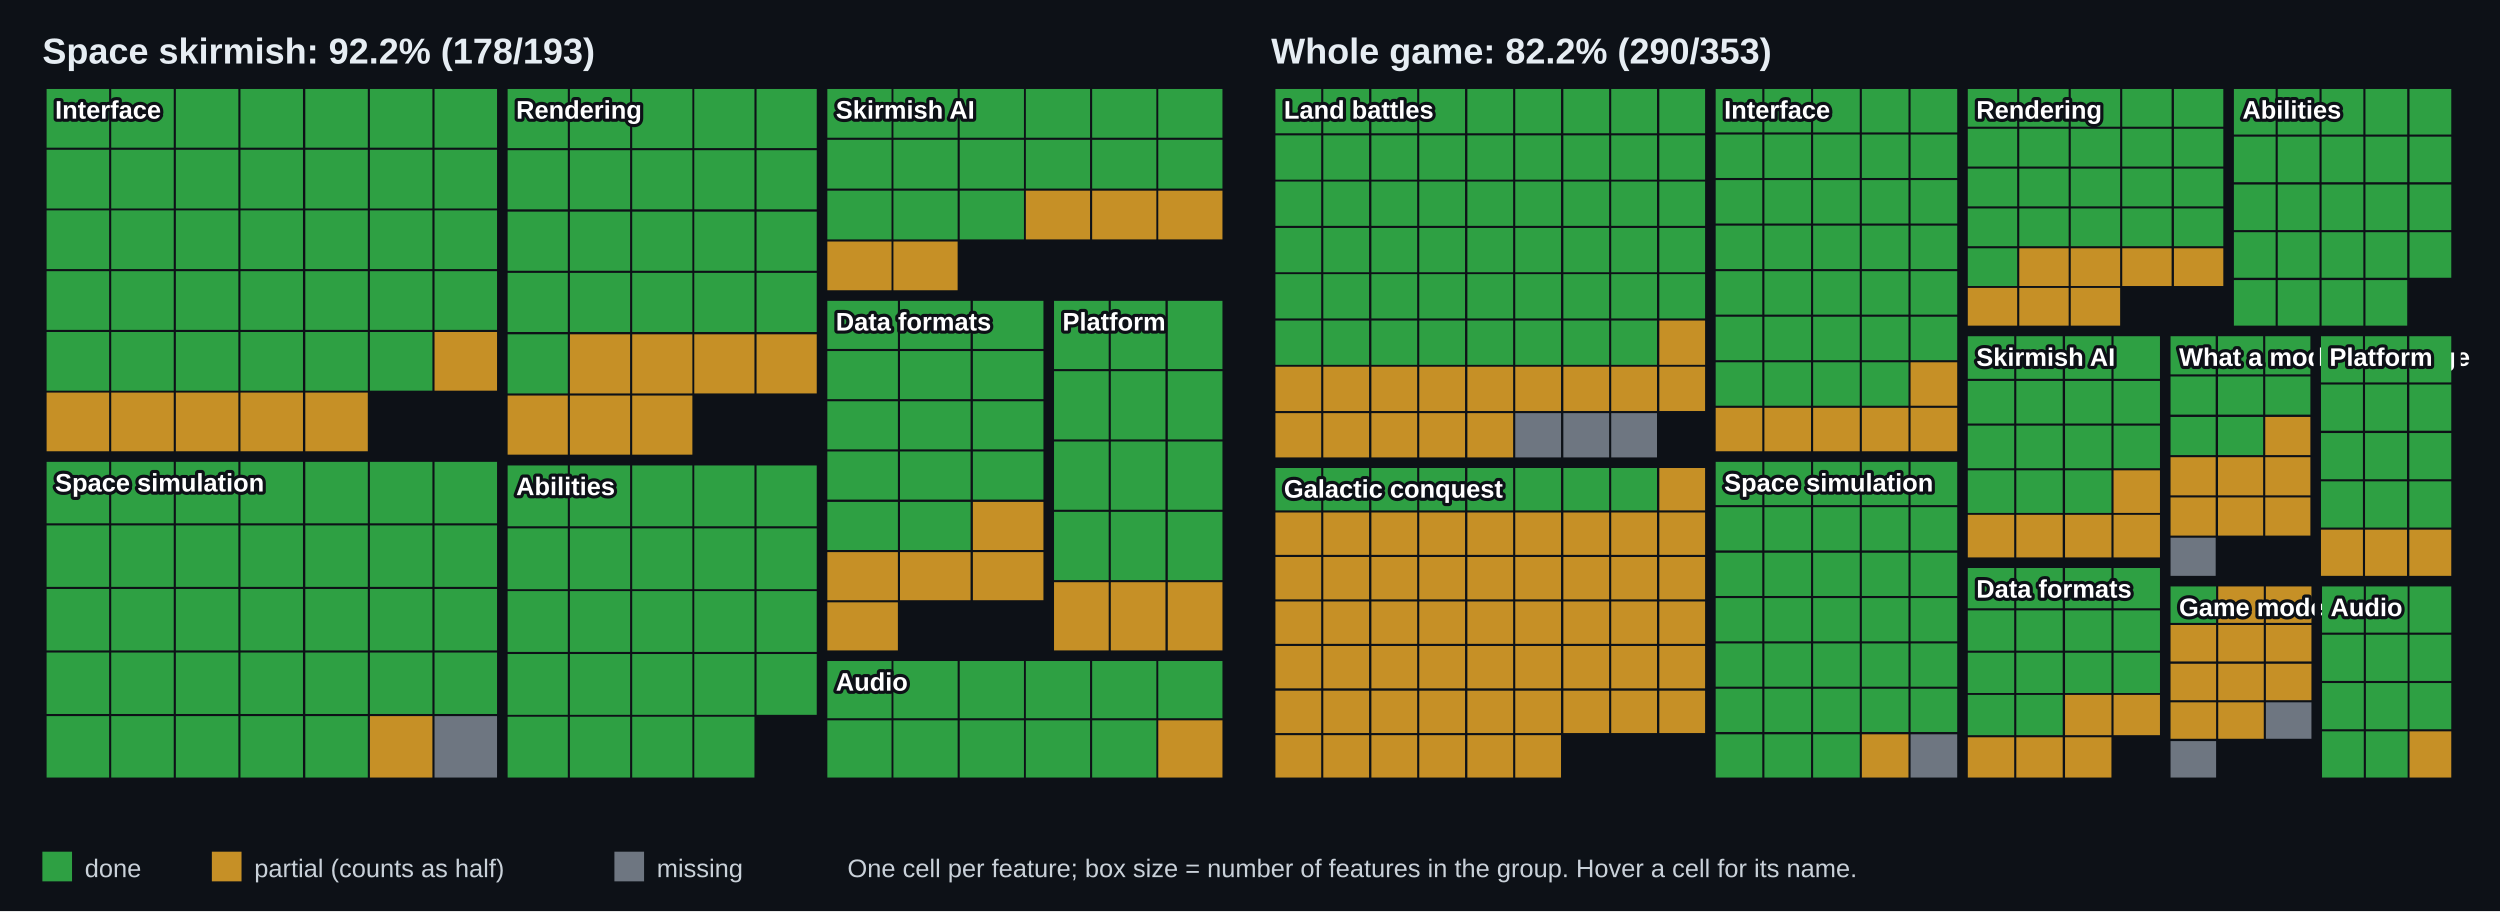
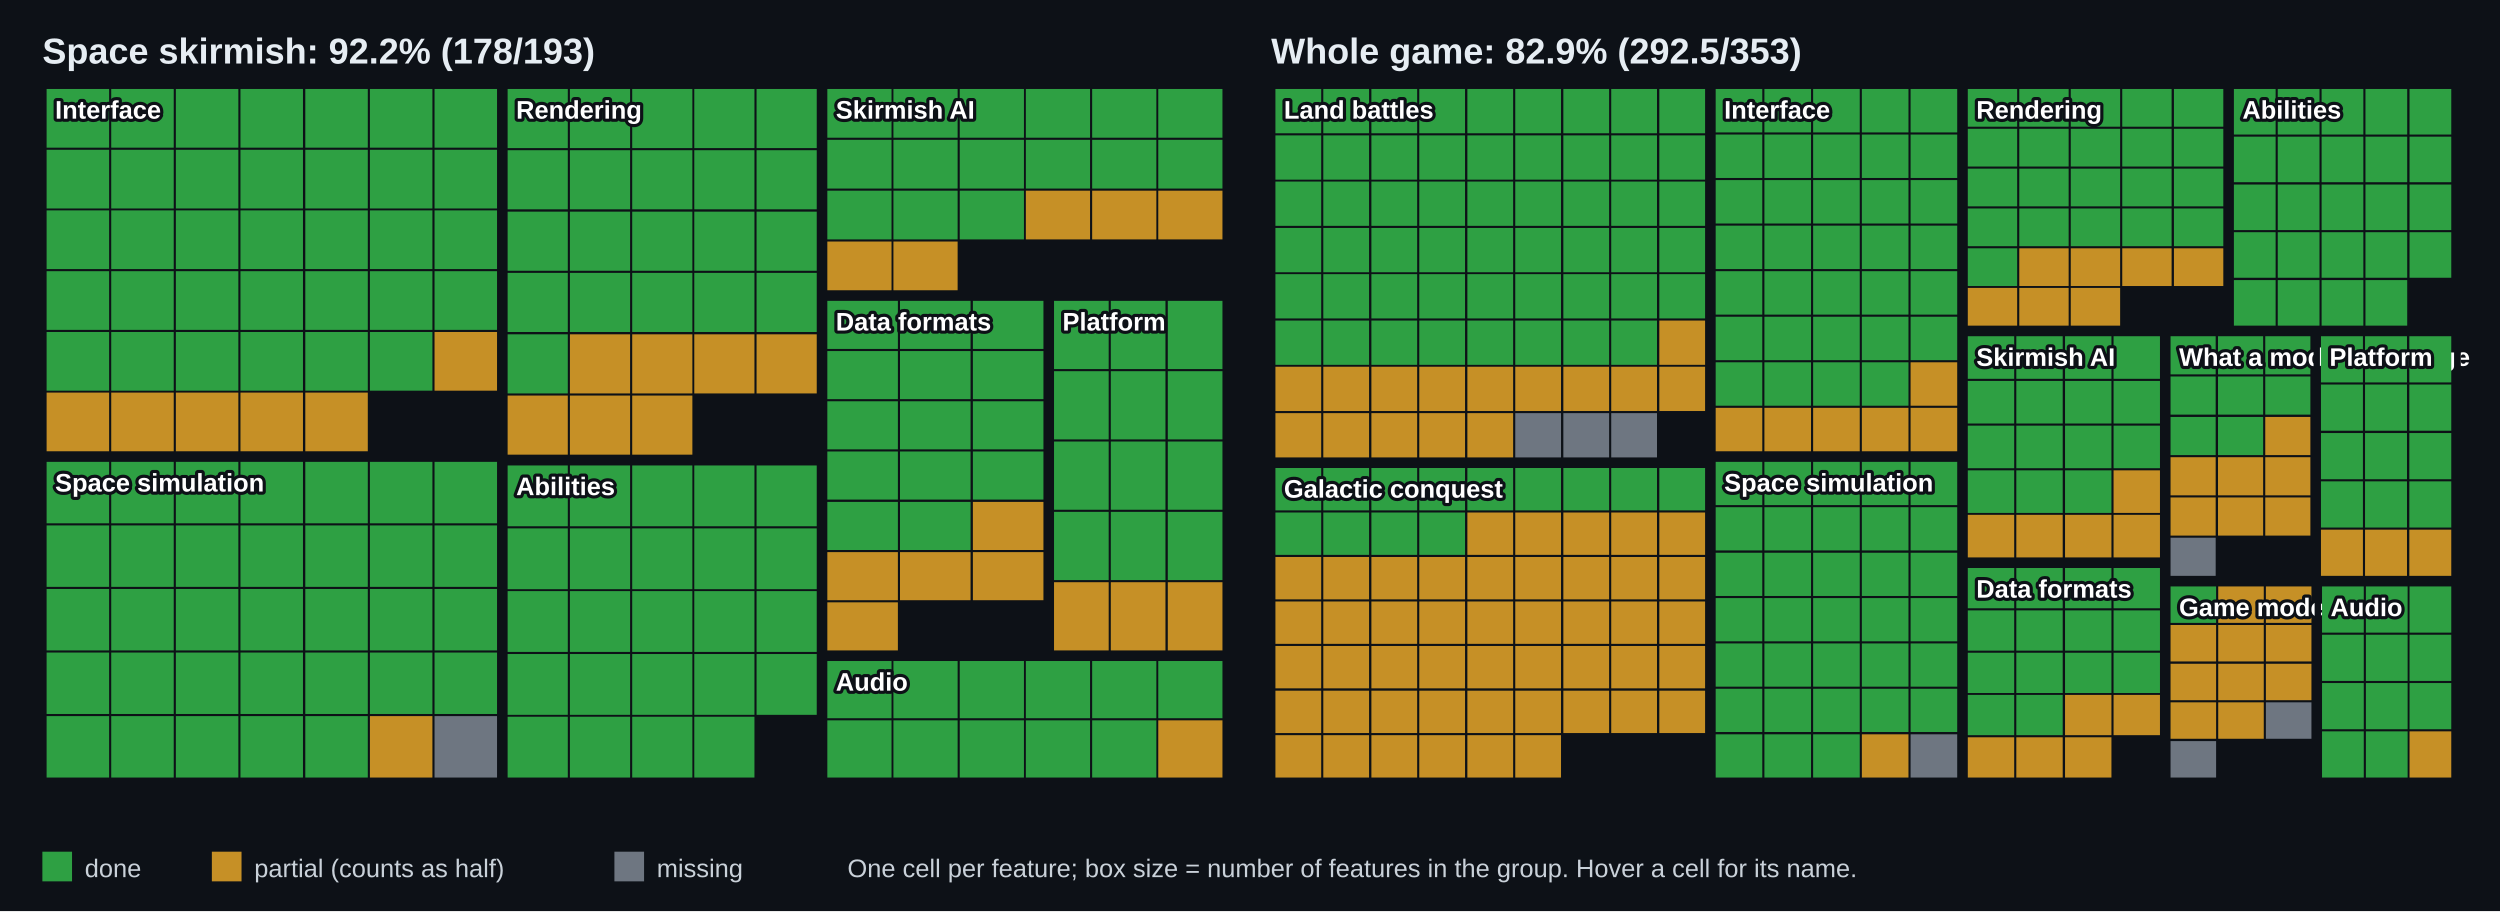
<svg xmlns="http://www.w3.org/2000/svg" viewBox="0 0 1180 430" width="1180" height="430" font-family="Segoe UI, Arial, sans-serif">
  <style>.title{font-size:17px;font-weight:700;fill:#e6edf3}.lab{font-size:12px;font-weight:700;fill:#fff}.lab.bg{stroke:#0d1117;stroke-width:3px;stroke-linejoin:round}.key{font-size:12px;fill:#c9d1d9}</style>
  <rect width="1180" height="430" fill="#0d1117" />
  <text x="20" y="30" class="title">Space skirmish: 92.2% (178/193)</text>
  <rect x="20" y="40" width="560" height="330" fill="#0d1117" />
  <rect x="22.0" y="42.0" width="29.5" height="27.7" fill="#2ea043" />
  <rect x="52.5" y="42.0" width="29.5" height="27.7" fill="#2ea043" />
  <rect x="83.0" y="42.0" width="29.5" height="27.7" fill="#2ea043" />
  <rect x="113.5" y="42.0" width="29.5" height="27.7" fill="#2ea043" />
  <rect x="144.1" y="42.0" width="29.5" height="27.7" fill="#2ea043" />
  <rect x="174.6" y="42.0" width="29.5" height="27.7" fill="#2ea043" />
  <rect x="205.1" y="42.0" width="29.5" height="27.7" fill="#2ea043" />
  <rect x="22.0" y="70.7" width="29.5" height="27.7" fill="#2ea043" />
  <rect x="52.5" y="70.7" width="29.5" height="27.7" fill="#2ea043" />
  <rect x="83.0" y="70.7" width="29.5" height="27.7" fill="#2ea043" />
  <rect x="113.5" y="70.7" width="29.5" height="27.7" fill="#2ea043" />
  <rect x="144.1" y="70.7" width="29.5" height="27.7" fill="#2ea043" />
  <rect x="174.6" y="70.7" width="29.5" height="27.7" fill="#2ea043" />
  <rect x="205.1" y="70.7" width="29.5" height="27.7" fill="#2ea043" />
  <rect x="22.0" y="99.3" width="29.5" height="27.7" fill="#2ea043" />
  <rect x="52.5" y="99.3" width="29.5" height="27.7" fill="#2ea043" />
  <rect x="83.0" y="99.3" width="29.5" height="27.7" fill="#2ea043" />
  <rect x="113.5" y="99.3" width="29.5" height="27.7" fill="#2ea043" />
  <rect x="144.1" y="99.3" width="29.5" height="27.7" fill="#2ea043" />
  <rect x="174.6" y="99.3" width="29.5" height="27.7" fill="#2ea043" />
  <rect x="205.1" y="99.3" width="29.5" height="27.7" fill="#2ea043" />
  <rect x="22.0" y="128.0" width="29.5" height="27.7" fill="#2ea043" />
  <rect x="52.5" y="128.0" width="29.5" height="27.7" fill="#2ea043" />
  <rect x="83.0" y="128.0" width="29.5" height="27.7" fill="#2ea043" />
  <rect x="113.5" y="128.0" width="29.5" height="27.7" fill="#2ea043" />
  <rect x="144.1" y="128.0" width="29.5" height="27.7" fill="#2ea043" />
  <rect x="174.6" y="128.0" width="29.5" height="27.7" fill="#2ea043" />
  <rect x="205.1" y="128.0" width="29.5" height="27.7" fill="#2ea043" />
  <rect x="22.0" y="156.7" width="29.5" height="27.7" fill="#2ea043" />
  <rect x="52.5" y="156.7" width="29.5" height="27.7" fill="#2ea043" />
  <rect x="83.0" y="156.7" width="29.5" height="27.7" fill="#2ea043" />
  <rect x="113.5" y="156.7" width="29.5" height="27.7" fill="#2ea043" />
  <rect x="144.1" y="156.7" width="29.5" height="27.7" fill="#2ea043" />
  <rect x="174.6" y="156.7" width="29.5" height="27.7" fill="#2ea043" />
  <rect x="205.1" y="156.7" width="29.5" height="27.7" fill="#c69026" />
  <rect x="22.0" y="185.3" width="29.5" height="27.7" fill="#c69026" />
  <rect x="52.5" y="185.3" width="29.5" height="27.7" fill="#c69026" />
  <rect x="83.0" y="185.3" width="29.5" height="27.7" fill="#c69026" />
  <rect x="113.5" y="185.3" width="29.5" height="27.7" fill="#c69026" />
  <rect x="144.1" y="185.3" width="29.5" height="27.7" fill="#c69026" />
  <rect x="20.0" y="40.0" width="217.6" height="176.0" fill="none" stroke="#0d1117" stroke-width="3" />
  <text x="26.0" y="56.0" class="lab bg">Interface</text>
  <text x="26.0" y="56.0" class="lab">Interface</text>
  <rect x="22.0" y="218.0" width="29.5" height="29.0" fill="#2ea043" />
  <rect x="52.5" y="218.0" width="29.5" height="29.0" fill="#2ea043" />
  <rect x="83.0" y="218.0" width="29.5" height="29.0" fill="#2ea043" />
  <rect x="113.5" y="218.0" width="29.5" height="29.0" fill="#2ea043" />
  <rect x="144.1" y="218.0" width="29.5" height="29.0" fill="#2ea043" />
  <rect x="174.6" y="218.0" width="29.5" height="29.0" fill="#2ea043" />
  <rect x="205.1" y="218.0" width="29.5" height="29.0" fill="#2ea043" />
  <rect x="22.0" y="248.0" width="29.5" height="29.0" fill="#2ea043" />
  <rect x="52.5" y="248.0" width="29.5" height="29.0" fill="#2ea043" />
  <rect x="83.0" y="248.0" width="29.5" height="29.0" fill="#2ea043" />
  <rect x="113.5" y="248.0" width="29.5" height="29.0" fill="#2ea043" />
  <rect x="144.1" y="248.0" width="29.5" height="29.0" fill="#2ea043" />
  <rect x="174.6" y="248.0" width="29.5" height="29.0" fill="#2ea043" />
  <rect x="205.1" y="248.0" width="29.5" height="29.0" fill="#2ea043" />
  <rect x="22.0" y="278.0" width="29.5" height="29.0" fill="#2ea043" />
  <rect x="52.5" y="278.0" width="29.5" height="29.0" fill="#2ea043" />
  <rect x="83.0" y="278.0" width="29.5" height="29.0" fill="#2ea043" />
  <rect x="113.5" y="278.0" width="29.5" height="29.0" fill="#2ea043" />
  <rect x="144.1" y="278.0" width="29.5" height="29.0" fill="#2ea043" />
  <rect x="174.6" y="278.0" width="29.5" height="29.0" fill="#2ea043" />
  <rect x="205.1" y="278.0" width="29.5" height="29.0" fill="#2ea043" />
  <rect x="22.0" y="308.0" width="29.5" height="29.0" fill="#2ea043" />
  <rect x="52.5" y="308.0" width="29.5" height="29.0" fill="#2ea043" />
  <rect x="83.0" y="308.0" width="29.5" height="29.0" fill="#2ea043" />
  <rect x="113.5" y="308.0" width="29.5" height="29.0" fill="#2ea043" />
  <rect x="144.1" y="308.0" width="29.5" height="29.0" fill="#2ea043" />
  <rect x="174.6" y="308.0" width="29.5" height="29.0" fill="#2ea043" />
  <rect x="205.1" y="308.0" width="29.5" height="29.0" fill="#2ea043" />
  <rect x="22.0" y="338.0" width="29.5" height="29.0" fill="#2ea043" />
  <rect x="52.5" y="338.0" width="29.5" height="29.0" fill="#2ea043" />
  <rect x="83.0" y="338.0" width="29.5" height="29.0" fill="#2ea043" />
  <rect x="113.5" y="338.0" width="29.5" height="29.0" fill="#2ea043" />
  <rect x="144.1" y="338.0" width="29.5" height="29.0" fill="#2ea043" />
  <rect x="174.6" y="338.0" width="29.5" height="29.0" fill="#c69026" />
  <rect x="205.1" y="338.0" width="29.5" height="29.0" fill="#6e7681" />
  <rect x="20.0" y="216.0" width="217.6" height="154.0" fill="none" stroke="#0d1117" stroke-width="3" />
  <text x="26.0" y="232.0" class="lab bg">Space simulation</text>
  <text x="26.0" y="232.0" class="lab">Space simulation</text>
  <rect x="239.6" y="42.0" width="28.4" height="27.9" fill="#2ea043" />
  <rect x="269.0" y="42.0" width="28.4" height="27.9" fill="#2ea043" />
  <rect x="298.4" y="42.0" width="28.4" height="27.9" fill="#2ea043" />
  <rect x="327.7" y="42.0" width="28.4" height="27.9" fill="#2ea043" />
  <rect x="357.1" y="42.0" width="28.4" height="27.9" fill="#2ea043" />
  <rect x="239.6" y="70.9" width="28.4" height="27.9" fill="#2ea043" />
  <rect x="269.0" y="70.9" width="28.4" height="27.9" fill="#2ea043" />
  <rect x="298.4" y="70.9" width="28.4" height="27.9" fill="#2ea043" />
  <rect x="327.7" y="70.9" width="28.4" height="27.9" fill="#2ea043" />
  <rect x="357.1" y="70.9" width="28.4" height="27.9" fill="#2ea043" />
  <rect x="239.6" y="99.9" width="28.4" height="27.9" fill="#2ea043" />
  <rect x="269.0" y="99.9" width="28.4" height="27.9" fill="#2ea043" />
  <rect x="298.4" y="99.9" width="28.4" height="27.9" fill="#2ea043" />
  <rect x="327.7" y="99.9" width="28.4" height="27.9" fill="#2ea043" />
  <rect x="357.1" y="99.9" width="28.4" height="27.9" fill="#2ea043" />
  <rect x="239.6" y="128.8" width="28.4" height="27.9" fill="#2ea043" />
  <rect x="269.0" y="128.8" width="28.4" height="27.9" fill="#2ea043" />
  <rect x="298.4" y="128.8" width="28.4" height="27.9" fill="#2ea043" />
  <rect x="327.7" y="128.8" width="28.4" height="27.9" fill="#2ea043" />
  <rect x="357.1" y="128.8" width="28.4" height="27.9" fill="#2ea043" />
  <rect x="239.6" y="157.8" width="28.4" height="27.9" fill="#2ea043" />
  <rect x="269.0" y="157.8" width="28.4" height="27.9" fill="#c69026" />
  <rect x="298.4" y="157.8" width="28.4" height="27.9" fill="#c69026" />
  <rect x="327.7" y="157.8" width="28.4" height="27.9" fill="#c69026" />
  <rect x="357.1" y="157.8" width="28.4" height="27.9" fill="#c69026" />
  <rect x="239.6" y="186.7" width="28.4" height="27.9" fill="#c69026" />
  <rect x="269.0" y="186.7" width="28.4" height="27.9" fill="#c69026" />
  <rect x="298.4" y="186.7" width="28.4" height="27.9" fill="#c69026" />
  <rect x="237.6" y="40.0" width="150.9" height="177.7" fill="none" stroke="#0d1117" stroke-width="3" />
  <text x="243.6" y="56.0" class="lab bg">Rendering</text>
  <text x="243.6" y="56.0" class="lab">Rendering</text>
  <rect x="239.6" y="219.7" width="28.4" height="28.7" fill="#2ea043" />
  <rect x="269.0" y="219.7" width="28.4" height="28.7" fill="#2ea043" />
  <rect x="298.4" y="219.7" width="28.4" height="28.7" fill="#2ea043" />
  <rect x="327.7" y="219.7" width="28.4" height="28.7" fill="#2ea043" />
  <rect x="357.1" y="219.7" width="28.4" height="28.7" fill="#2ea043" />
  <rect x="239.6" y="249.4" width="28.4" height="28.7" fill="#2ea043" />
  <rect x="269.0" y="249.4" width="28.4" height="28.7" fill="#2ea043" />
  <rect x="298.4" y="249.4" width="28.4" height="28.7" fill="#2ea043" />
  <rect x="327.7" y="249.4" width="28.4" height="28.7" fill="#2ea043" />
  <rect x="357.1" y="249.4" width="28.4" height="28.7" fill="#2ea043" />
  <rect x="239.6" y="279.0" width="28.4" height="28.7" fill="#2ea043" />
  <rect x="269.0" y="279.0" width="28.4" height="28.7" fill="#2ea043" />
  <rect x="298.4" y="279.0" width="28.4" height="28.7" fill="#2ea043" />
  <rect x="327.7" y="279.0" width="28.4" height="28.7" fill="#2ea043" />
  <rect x="357.1" y="279.0" width="28.4" height="28.7" fill="#2ea043" />
  <rect x="239.6" y="308.7" width="28.4" height="28.7" fill="#2ea043" />
  <rect x="269.0" y="308.7" width="28.4" height="28.7" fill="#2ea043" />
  <rect x="298.4" y="308.7" width="28.4" height="28.7" fill="#2ea043" />
  <rect x="327.7" y="308.7" width="28.4" height="28.7" fill="#2ea043" />
  <rect x="357.1" y="308.7" width="28.4" height="28.7" fill="#2ea043" />
  <rect x="239.6" y="338.3" width="28.4" height="28.7" fill="#2ea043" />
  <rect x="269.0" y="338.3" width="28.4" height="28.7" fill="#2ea043" />
  <rect x="298.4" y="338.3" width="28.4" height="28.7" fill="#2ea043" />
  <rect x="327.7" y="338.3" width="28.4" height="28.7" fill="#2ea043" />
  <rect x="237.6" y="217.7" width="150.9" height="152.3" fill="none" stroke="#0d1117" stroke-width="3" />
  <text x="243.6" y="233.7" class="lab bg">Abilities</text>
  <text x="243.6" y="233.7" class="lab">Abilities</text>
  <rect x="390.5" y="42.0" width="30.3" height="23.0" fill="#2ea043" />
  <rect x="421.7" y="42.0" width="30.3" height="23.0" fill="#2ea043" />
  <rect x="453.0" y="42.0" width="30.3" height="23.0" fill="#2ea043" />
  <rect x="484.2" y="42.0" width="30.3" height="23.0" fill="#2ea043" />
  <rect x="515.5" y="42.0" width="30.3" height="23.0" fill="#2ea043" />
  <rect x="546.7" y="42.0" width="30.3" height="23.0" fill="#2ea043" />
  <rect x="390.5" y="66.0" width="30.3" height="23.0" fill="#2ea043" />
  <rect x="421.7" y="66.0" width="30.3" height="23.0" fill="#2ea043" />
  <rect x="453.0" y="66.0" width="30.3" height="23.0" fill="#2ea043" />
  <rect x="484.2" y="66.0" width="30.3" height="23.0" fill="#2ea043" />
  <rect x="515.5" y="66.0" width="30.3" height="23.0" fill="#2ea043" />
  <rect x="546.7" y="66.0" width="30.3" height="23.0" fill="#2ea043" />
  <rect x="390.5" y="90.0" width="30.3" height="23.0" fill="#2ea043" />
  <rect x="421.7" y="90.0" width="30.3" height="23.0" fill="#2ea043" />
  <rect x="453.0" y="90.0" width="30.3" height="23.0" fill="#2ea043" />
  <rect x="484.2" y="90.0" width="30.3" height="23.0" fill="#c69026" />
  <rect x="515.5" y="90.0" width="30.3" height="23.0" fill="#c69026" />
  <rect x="546.7" y="90.0" width="30.3" height="23.0" fill="#c69026" />
  <rect x="390.5" y="114.0" width="30.3" height="23.0" fill="#c69026" />
  <rect x="421.7" y="114.0" width="30.3" height="23.0" fill="#c69026" />
  <rect x="388.5" y="40.0" width="191.5" height="100.0" fill="none" stroke="#0d1117" stroke-width="3" />
  <text x="394.5" y="56.0" class="lab bg">Skirmish AI</text>
  <text x="394.5" y="56.0" class="lab">Skirmish AI</text>
  <rect x="390.5" y="142.0" width="33.3" height="22.7" fill="#2ea043" />
  <rect x="424.8" y="142.0" width="33.3" height="22.7" fill="#2ea043" />
  <rect x="459.2" y="142.0" width="33.3" height="22.7" fill="#2ea043" />
  <rect x="390.5" y="165.7" width="33.3" height="22.7" fill="#2ea043" />
  <rect x="424.8" y="165.7" width="33.3" height="22.7" fill="#2ea043" />
  <rect x="459.2" y="165.7" width="33.3" height="22.7" fill="#2ea043" />
  <rect x="390.5" y="189.4" width="33.3" height="22.7" fill="#2ea043" />
  <rect x="424.8" y="189.4" width="33.3" height="22.7" fill="#2ea043" />
  <rect x="459.2" y="189.4" width="33.3" height="22.7" fill="#2ea043" />
  <rect x="390.5" y="213.1" width="33.3" height="22.7" fill="#2ea043" />
  <rect x="424.8" y="213.1" width="33.3" height="22.7" fill="#2ea043" />
  <rect x="459.2" y="213.1" width="33.3" height="22.7" fill="#2ea043" />
  <rect x="390.5" y="236.9" width="33.3" height="22.7" fill="#2ea043" />
  <rect x="424.8" y="236.9" width="33.3" height="22.7" fill="#2ea043" />
  <rect x="459.2" y="236.9" width="33.3" height="22.7" fill="#c69026" />
  <rect x="390.5" y="260.6" width="33.3" height="22.7" fill="#c69026" />
  <rect x="424.8" y="260.6" width="33.3" height="22.7" fill="#c69026" />
  <rect x="459.2" y="260.6" width="33.3" height="22.7" fill="#c69026" />
  <rect x="390.5" y="284.3" width="33.3" height="22.7" fill="#c69026" />
  <rect x="388.5" y="140.0" width="107.0" height="170.0" fill="none" stroke="#0d1117" stroke-width="3" />
  <text x="394.5" y="156.0" class="lab bg">Data formats</text>
  <text x="394.5" y="156.0" class="lab">Data formats</text>
  <rect x="497.5" y="142.0" width="25.8" height="32.2" fill="#2ea043" />
  <rect x="524.3" y="142.0" width="25.8" height="32.2" fill="#2ea043" />
  <rect x="551.2" y="142.0" width="25.8" height="32.2" fill="#2ea043" />
  <rect x="497.5" y="175.2" width="25.8" height="32.2" fill="#2ea043" />
  <rect x="524.3" y="175.2" width="25.8" height="32.2" fill="#2ea043" />
  <rect x="551.2" y="175.2" width="25.8" height="32.2" fill="#2ea043" />
  <rect x="497.5" y="208.4" width="25.8" height="32.2" fill="#2ea043" />
  <rect x="524.3" y="208.4" width="25.8" height="32.2" fill="#2ea043" />
  <rect x="551.2" y="208.4" width="25.8" height="32.2" fill="#2ea043" />
  <rect x="497.5" y="241.6" width="25.8" height="32.2" fill="#2ea043" />
  <rect x="524.3" y="241.6" width="25.8" height="32.2" fill="#2ea043" />
  <rect x="551.2" y="241.6" width="25.8" height="32.2" fill="#2ea043" />
  <rect x="497.5" y="274.8" width="25.8" height="32.2" fill="#c69026" />
  <rect x="524.3" y="274.8" width="25.8" height="32.2" fill="#c69026" />
  <rect x="551.2" y="274.8" width="25.8" height="32.2" fill="#c69026" />
  <rect x="495.5" y="140.0" width="84.5" height="170.0" fill="none" stroke="#0d1117" stroke-width="3" />
  <text x="501.5" y="156.0" class="lab bg">Platform</text>
  <text x="501.5" y="156.0" class="lab">Platform</text>
  <rect x="390.5" y="312.0" width="30.3" height="27.0" fill="#2ea043" />
  <rect x="421.7" y="312.0" width="30.3" height="27.0" fill="#2ea043" />
  <rect x="453.0" y="312.0" width="30.3" height="27.0" fill="#2ea043" />
  <rect x="484.2" y="312.0" width="30.3" height="27.0" fill="#2ea043" />
  <rect x="515.5" y="312.0" width="30.3" height="27.0" fill="#2ea043" />
  <rect x="546.7" y="312.0" width="30.3" height="27.0" fill="#2ea043" />
  <rect x="390.5" y="340.0" width="30.3" height="27.0" fill="#2ea043" />
  <rect x="421.7" y="340.0" width="30.3" height="27.0" fill="#2ea043" />
  <rect x="453.0" y="340.0" width="30.3" height="27.0" fill="#2ea043" />
  <rect x="484.2" y="340.0" width="30.3" height="27.0" fill="#2ea043" />
  <rect x="515.5" y="340.0" width="30.3" height="27.0" fill="#2ea043" />
  <rect x="546.7" y="340.0" width="30.3" height="27.0" fill="#c69026" />
  <rect x="388.5" y="310.0" width="191.5" height="60.0" fill="none" stroke="#0d1117" stroke-width="3" />
  <text x="394.5" y="326.0" class="lab bg">Audio</text>
  <text x="394.5" y="326.0" class="lab">Audio</text>
-   <text x="600" y="30" class="title">Whole game: 82.2% (290/353)</text>
+   <text x="600" y="30" class="title">Whole game: 82.9% (292.5/353)</text>
  <rect x="600" y="40" width="560" height="330" fill="#0d1117" />
  <rect x="602.0" y="42.0" width="21.6" height="20.9" fill="#2ea043" />
  <rect x="624.6" y="42.0" width="21.6" height="20.9" fill="#2ea043" />
  <rect x="647.3" y="42.0" width="21.6" height="20.9" fill="#2ea043" />
  <rect x="669.9" y="42.0" width="21.6" height="20.9" fill="#2ea043" />
  <rect x="692.6" y="42.0" width="21.6" height="20.9" fill="#2ea043" />
  <rect x="715.2" y="42.0" width="21.6" height="20.9" fill="#2ea043" />
  <rect x="737.9" y="42.0" width="21.6" height="20.9" fill="#2ea043" />
  <rect x="760.5" y="42.0" width="21.6" height="20.9" fill="#2ea043" />
  <rect x="783.2" y="42.0" width="21.6" height="20.9" fill="#2ea043" />
  <rect x="602.0" y="63.9" width="21.6" height="20.9" fill="#2ea043" />
  <rect x="624.6" y="63.9" width="21.6" height="20.9" fill="#2ea043" />
  <rect x="647.3" y="63.9" width="21.6" height="20.9" fill="#2ea043" />
  <rect x="669.9" y="63.9" width="21.6" height="20.9" fill="#2ea043" />
  <rect x="692.6" y="63.9" width="21.6" height="20.9" fill="#2ea043" />
  <rect x="715.2" y="63.9" width="21.6" height="20.9" fill="#2ea043" />
  <rect x="737.9" y="63.9" width="21.6" height="20.9" fill="#2ea043" />
  <rect x="760.5" y="63.9" width="21.6" height="20.9" fill="#2ea043" />
  <rect x="783.2" y="63.9" width="21.6" height="20.9" fill="#2ea043" />
  <rect x="602.0" y="85.7" width="21.6" height="20.9" fill="#2ea043" />
  <rect x="624.6" y="85.7" width="21.6" height="20.9" fill="#2ea043" />
  <rect x="647.3" y="85.7" width="21.6" height="20.9" fill="#2ea043" />
  <rect x="669.9" y="85.7" width="21.6" height="20.9" fill="#2ea043" />
  <rect x="692.6" y="85.7" width="21.6" height="20.9" fill="#2ea043" />
  <rect x="715.2" y="85.7" width="21.6" height="20.9" fill="#2ea043" />
  <rect x="737.9" y="85.7" width="21.6" height="20.9" fill="#2ea043" />
  <rect x="760.5" y="85.7" width="21.6" height="20.9" fill="#2ea043" />
  <rect x="783.2" y="85.7" width="21.6" height="20.9" fill="#2ea043" />
  <rect x="602.0" y="107.6" width="21.6" height="20.9" fill="#2ea043" />
  <rect x="624.6" y="107.6" width="21.6" height="20.9" fill="#2ea043" />
  <rect x="647.3" y="107.6" width="21.6" height="20.9" fill="#2ea043" />
  <rect x="669.9" y="107.6" width="21.6" height="20.9" fill="#2ea043" />
  <rect x="692.6" y="107.6" width="21.6" height="20.9" fill="#2ea043" />
  <rect x="715.2" y="107.6" width="21.6" height="20.9" fill="#2ea043" />
  <rect x="737.9" y="107.6" width="21.6" height="20.9" fill="#2ea043" />
  <rect x="760.5" y="107.6" width="21.6" height="20.9" fill="#2ea043" />
  <rect x="783.2" y="107.6" width="21.6" height="20.9" fill="#2ea043" />
  <rect x="602.0" y="129.4" width="21.6" height="20.9" fill="#2ea043" />
  <rect x="624.6" y="129.4" width="21.6" height="20.9" fill="#2ea043" />
  <rect x="647.3" y="129.4" width="21.6" height="20.9" fill="#2ea043" />
  <rect x="669.9" y="129.4" width="21.6" height="20.9" fill="#2ea043" />
  <rect x="692.6" y="129.4" width="21.6" height="20.9" fill="#2ea043" />
  <rect x="715.2" y="129.4" width="21.6" height="20.9" fill="#2ea043" />
  <rect x="737.9" y="129.4" width="21.6" height="20.9" fill="#2ea043" />
  <rect x="760.5" y="129.4" width="21.6" height="20.9" fill="#2ea043" />
  <rect x="783.2" y="129.4" width="21.6" height="20.9" fill="#2ea043" />
  <rect x="602.0" y="151.3" width="21.6" height="20.9" fill="#2ea043" />
  <rect x="624.6" y="151.3" width="21.6" height="20.9" fill="#2ea043" />
  <rect x="647.3" y="151.3" width="21.6" height="20.9" fill="#2ea043" />
  <rect x="669.9" y="151.3" width="21.6" height="20.9" fill="#2ea043" />
  <rect x="692.6" y="151.3" width="21.6" height="20.9" fill="#2ea043" />
  <rect x="715.2" y="151.3" width="21.6" height="20.9" fill="#2ea043" />
  <rect x="737.9" y="151.3" width="21.6" height="20.9" fill="#2ea043" />
  <rect x="760.5" y="151.3" width="21.6" height="20.9" fill="#2ea043" />
  <rect x="783.2" y="151.3" width="21.6" height="20.9" fill="#c69026" />
  <rect x="602.0" y="173.1" width="21.6" height="20.9" fill="#c69026" />
  <rect x="624.6" y="173.1" width="21.6" height="20.9" fill="#c69026" />
  <rect x="647.3" y="173.1" width="21.6" height="20.9" fill="#c69026" />
  <rect x="669.9" y="173.1" width="21.6" height="20.9" fill="#c69026" />
  <rect x="692.6" y="173.1" width="21.6" height="20.9" fill="#c69026" />
  <rect x="715.2" y="173.1" width="21.6" height="20.9" fill="#c69026" />
  <rect x="737.9" y="173.1" width="21.6" height="20.9" fill="#c69026" />
  <rect x="760.5" y="173.1" width="21.6" height="20.9" fill="#c69026" />
  <rect x="783.2" y="173.1" width="21.6" height="20.9" fill="#c69026" />
  <rect x="602.0" y="195.0" width="21.6" height="20.9" fill="#c69026" />
  <rect x="624.6" y="195.0" width="21.6" height="20.9" fill="#c69026" />
  <rect x="647.3" y="195.0" width="21.6" height="20.9" fill="#c69026" />
  <rect x="669.9" y="195.0" width="21.6" height="20.9" fill="#c69026" />
  <rect x="692.6" y="195.0" width="21.6" height="20.9" fill="#c69026" />
  <rect x="715.2" y="195.0" width="21.6" height="20.9" fill="#6e7681" />
  <rect x="737.9" y="195.0" width="21.6" height="20.9" fill="#6e7681" />
  <rect x="760.5" y="195.0" width="21.6" height="20.9" fill="#6e7681" />
  <rect x="600.0" y="40.0" width="207.8" height="178.9" fill="none" stroke="#0d1117" stroke-width="3" />
  <text x="606.0" y="56.0" class="lab bg">Land battles</text>
  <text x="606.0" y="56.0" class="lab">Land battles</text>
  <rect x="602.0" y="220.9" width="21.6" height="20.0" fill="#2ea043" />
  <rect x="624.6" y="220.9" width="21.6" height="20.0" fill="#2ea043" />
  <rect x="647.3" y="220.9" width="21.6" height="20.0" fill="#2ea043" />
  <rect x="669.9" y="220.9" width="21.6" height="20.0" fill="#2ea043" />
  <rect x="692.6" y="220.9" width="21.6" height="20.0" fill="#2ea043" />
  <rect x="715.2" y="220.9" width="21.6" height="20.0" fill="#2ea043" />
  <rect x="737.9" y="220.9" width="21.6" height="20.0" fill="#2ea043" />
  <rect x="760.5" y="220.9" width="21.6" height="20.0" fill="#2ea043" />
-   <rect x="783.2" y="220.9" width="21.6" height="20.0" fill="#c69026" />
-   <rect x="602.0" y="241.9" width="21.6" height="20.0" fill="#c69026" />
-   <rect x="624.6" y="241.9" width="21.6" height="20.0" fill="#c69026" />
-   <rect x="647.3" y="241.9" width="21.6" height="20.0" fill="#c69026" />
-   <rect x="669.9" y="241.9" width="21.6" height="20.0" fill="#c69026" />
+   <rect x="783.2" y="220.9" width="21.6" height="20.0" fill="#2ea043" />
+   <rect x="602.0" y="241.9" width="21.6" height="20.0" fill="#2ea043" />
+   <rect x="624.6" y="241.9" width="21.6" height="20.0" fill="#2ea043" />
+   <rect x="647.3" y="241.9" width="21.6" height="20.0" fill="#2ea043" />
+   <rect x="669.9" y="241.9" width="21.6" height="20.0" fill="#2ea043" />
  <rect x="692.6" y="241.9" width="21.6" height="20.0" fill="#c69026" />
  <rect x="715.2" y="241.9" width="21.6" height="20.0" fill="#c69026" />
  <rect x="737.9" y="241.9" width="21.6" height="20.0" fill="#c69026" />
  <rect x="760.5" y="241.9" width="21.6" height="20.0" fill="#c69026" />
  <rect x="783.2" y="241.9" width="21.6" height="20.0" fill="#c69026" />
  <rect x="602.0" y="262.9" width="21.6" height="20.0" fill="#c69026" />
  <rect x="624.6" y="262.9" width="21.6" height="20.0" fill="#c69026" />
  <rect x="647.3" y="262.9" width="21.6" height="20.0" fill="#c69026" />
  <rect x="669.9" y="262.9" width="21.6" height="20.0" fill="#c69026" />
  <rect x="692.6" y="262.9" width="21.6" height="20.0" fill="#c69026" />
  <rect x="715.2" y="262.9" width="21.6" height="20.0" fill="#c69026" />
  <rect x="737.9" y="262.9" width="21.6" height="20.0" fill="#c69026" />
  <rect x="760.5" y="262.9" width="21.6" height="20.0" fill="#c69026" />
  <rect x="783.2" y="262.9" width="21.6" height="20.0" fill="#c69026" />
  <rect x="602.0" y="283.9" width="21.6" height="20.0" fill="#c69026" />
  <rect x="624.6" y="283.9" width="21.6" height="20.0" fill="#c69026" />
  <rect x="647.3" y="283.9" width="21.6" height="20.0" fill="#c69026" />
  <rect x="669.9" y="283.9" width="21.6" height="20.0" fill="#c69026" />
  <rect x="692.6" y="283.9" width="21.6" height="20.0" fill="#c69026" />
  <rect x="715.2" y="283.9" width="21.6" height="20.0" fill="#c69026" />
  <rect x="737.9" y="283.9" width="21.6" height="20.0" fill="#c69026" />
  <rect x="760.5" y="283.9" width="21.6" height="20.0" fill="#c69026" />
  <rect x="783.2" y="283.9" width="21.6" height="20.0" fill="#c69026" />
  <rect x="602.0" y="304.9" width="21.6" height="20.0" fill="#c69026" />
  <rect x="624.6" y="304.9" width="21.6" height="20.0" fill="#c69026" />
  <rect x="647.3" y="304.9" width="21.6" height="20.0" fill="#c69026" />
  <rect x="669.9" y="304.9" width="21.6" height="20.0" fill="#c69026" />
  <rect x="692.6" y="304.9" width="21.6" height="20.0" fill="#c69026" />
  <rect x="715.2" y="304.9" width="21.6" height="20.0" fill="#c69026" />
  <rect x="737.9" y="304.9" width="21.6" height="20.0" fill="#c69026" />
  <rect x="760.5" y="304.9" width="21.6" height="20.0" fill="#c69026" />
  <rect x="783.2" y="304.9" width="21.6" height="20.0" fill="#c69026" />
  <rect x="602.0" y="326.0" width="21.6" height="20.0" fill="#c69026" />
  <rect x="624.6" y="326.0" width="21.6" height="20.0" fill="#c69026" />
  <rect x="647.3" y="326.0" width="21.6" height="20.0" fill="#c69026" />
  <rect x="669.9" y="326.0" width="21.6" height="20.0" fill="#c69026" />
  <rect x="692.6" y="326.0" width="21.6" height="20.0" fill="#c69026" />
  <rect x="715.2" y="326.0" width="21.6" height="20.0" fill="#c69026" />
  <rect x="737.9" y="326.0" width="21.6" height="20.0" fill="#c69026" />
  <rect x="760.5" y="326.0" width="21.6" height="20.0" fill="#c69026" />
  <rect x="783.2" y="326.0" width="21.6" height="20.0" fill="#c69026" />
  <rect x="602.0" y="347.0" width="21.6" height="20.0" fill="#c69026" />
  <rect x="624.6" y="347.0" width="21.6" height="20.0" fill="#c69026" />
  <rect x="647.3" y="347.0" width="21.6" height="20.0" fill="#c69026" />
  <rect x="669.9" y="347.0" width="21.6" height="20.0" fill="#c69026" />
  <rect x="692.6" y="347.0" width="21.6" height="20.0" fill="#c69026" />
  <rect x="715.2" y="347.0" width="21.6" height="20.0" fill="#c69026" />
  <rect x="600.0" y="218.9" width="207.8" height="151.1" fill="none" stroke="#0d1117" stroke-width="3" />
  <text x="606.0" y="234.9" class="lab bg">Galactic conquest</text>
  <text x="606.0" y="234.9" class="lab">Galactic conquest</text>
  <rect x="809.8" y="42.0" width="22.0" height="20.5" fill="#2ea043" />
  <rect x="832.8" y="42.0" width="22.0" height="20.5" fill="#2ea043" />
  <rect x="855.8" y="42.0" width="22.0" height="20.5" fill="#2ea043" />
  <rect x="878.8" y="42.0" width="22.0" height="20.5" fill="#2ea043" />
  <rect x="901.8" y="42.0" width="22.0" height="20.5" fill="#2ea043" />
  <rect x="809.8" y="63.5" width="22.0" height="20.5" fill="#2ea043" />
  <rect x="832.8" y="63.5" width="22.0" height="20.5" fill="#2ea043" />
  <rect x="855.8" y="63.5" width="22.0" height="20.5" fill="#2ea043" />
  <rect x="878.8" y="63.5" width="22.0" height="20.5" fill="#2ea043" />
  <rect x="901.8" y="63.5" width="22.0" height="20.5" fill="#2ea043" />
  <rect x="809.8" y="85.0" width="22.0" height="20.5" fill="#2ea043" />
  <rect x="832.8" y="85.0" width="22.0" height="20.5" fill="#2ea043" />
  <rect x="855.8" y="85.0" width="22.0" height="20.5" fill="#2ea043" />
  <rect x="878.8" y="85.0" width="22.0" height="20.5" fill="#2ea043" />
  <rect x="901.8" y="85.0" width="22.0" height="20.5" fill="#2ea043" />
  <rect x="809.8" y="106.5" width="22.0" height="20.5" fill="#2ea043" />
  <rect x="832.8" y="106.5" width="22.0" height="20.5" fill="#2ea043" />
  <rect x="855.8" y="106.5" width="22.0" height="20.5" fill="#2ea043" />
  <rect x="878.8" y="106.5" width="22.0" height="20.5" fill="#2ea043" />
  <rect x="901.8" y="106.5" width="22.0" height="20.5" fill="#2ea043" />
  <rect x="809.8" y="128.0" width="22.0" height="20.5" fill="#2ea043" />
  <rect x="832.8" y="128.0" width="22.0" height="20.5" fill="#2ea043" />
  <rect x="855.8" y="128.0" width="22.0" height="20.5" fill="#2ea043" />
  <rect x="878.8" y="128.0" width="22.0" height="20.5" fill="#2ea043" />
  <rect x="901.8" y="128.0" width="22.0" height="20.5" fill="#2ea043" />
  <rect x="809.8" y="149.5" width="22.0" height="20.5" fill="#2ea043" />
  <rect x="832.8" y="149.5" width="22.0" height="20.5" fill="#2ea043" />
  <rect x="855.8" y="149.5" width="22.0" height="20.5" fill="#2ea043" />
  <rect x="878.8" y="149.5" width="22.0" height="20.5" fill="#2ea043" />
  <rect x="901.8" y="149.5" width="22.0" height="20.5" fill="#2ea043" />
  <rect x="809.8" y="171.0" width="22.0" height="20.5" fill="#2ea043" />
  <rect x="832.8" y="171.0" width="22.0" height="20.5" fill="#2ea043" />
  <rect x="855.8" y="171.0" width="22.0" height="20.5" fill="#2ea043" />
  <rect x="878.8" y="171.0" width="22.0" height="20.5" fill="#2ea043" />
  <rect x="901.8" y="171.0" width="22.0" height="20.5" fill="#c69026" />
  <rect x="809.8" y="192.5" width="22.0" height="20.5" fill="#c69026" />
  <rect x="832.8" y="192.5" width="22.0" height="20.5" fill="#c69026" />
  <rect x="855.8" y="192.5" width="22.0" height="20.5" fill="#c69026" />
  <rect x="878.8" y="192.5" width="22.0" height="20.5" fill="#c69026" />
  <rect x="901.8" y="192.5" width="22.0" height="20.5" fill="#c69026" />
  <rect x="807.8" y="40.0" width="119.0" height="176.0" fill="none" stroke="#0d1117" stroke-width="3" />
  <text x="813.8" y="56.0" class="lab bg">Interface</text>
  <text x="813.8" y="56.0" class="lab">Interface</text>
  <rect x="809.8" y="218.0" width="22.0" height="20.4" fill="#2ea043" />
  <rect x="832.8" y="218.0" width="22.0" height="20.4" fill="#2ea043" />
  <rect x="855.8" y="218.0" width="22.0" height="20.4" fill="#2ea043" />
  <rect x="878.8" y="218.0" width="22.0" height="20.4" fill="#2ea043" />
  <rect x="901.8" y="218.0" width="22.0" height="20.4" fill="#2ea043" />
  <rect x="809.8" y="239.4" width="22.0" height="20.4" fill="#2ea043" />
  <rect x="832.8" y="239.4" width="22.0" height="20.4" fill="#2ea043" />
  <rect x="855.8" y="239.4" width="22.0" height="20.4" fill="#2ea043" />
  <rect x="878.8" y="239.4" width="22.0" height="20.4" fill="#2ea043" />
  <rect x="901.8" y="239.4" width="22.0" height="20.4" fill="#2ea043" />
  <rect x="809.8" y="260.9" width="22.0" height="20.4" fill="#2ea043" />
  <rect x="832.8" y="260.9" width="22.0" height="20.4" fill="#2ea043" />
  <rect x="855.8" y="260.9" width="22.0" height="20.4" fill="#2ea043" />
  <rect x="878.8" y="260.9" width="22.0" height="20.4" fill="#2ea043" />
  <rect x="901.8" y="260.9" width="22.0" height="20.4" fill="#2ea043" />
  <rect x="809.8" y="282.3" width="22.0" height="20.4" fill="#2ea043" />
  <rect x="832.8" y="282.3" width="22.0" height="20.4" fill="#2ea043" />
  <rect x="855.8" y="282.3" width="22.0" height="20.4" fill="#2ea043" />
  <rect x="878.8" y="282.3" width="22.0" height="20.4" fill="#2ea043" />
  <rect x="901.8" y="282.3" width="22.0" height="20.4" fill="#2ea043" />
  <rect x="809.8" y="303.7" width="22.0" height="20.4" fill="#2ea043" />
  <rect x="832.8" y="303.7" width="22.0" height="20.4" fill="#2ea043" />
  <rect x="855.8" y="303.7" width="22.0" height="20.4" fill="#2ea043" />
  <rect x="878.8" y="303.7" width="22.0" height="20.4" fill="#2ea043" />
  <rect x="901.8" y="303.7" width="22.0" height="20.4" fill="#2ea043" />
  <rect x="809.8" y="325.1" width="22.0" height="20.4" fill="#2ea043" />
  <rect x="832.8" y="325.1" width="22.0" height="20.4" fill="#2ea043" />
  <rect x="855.8" y="325.1" width="22.0" height="20.4" fill="#2ea043" />
  <rect x="878.8" y="325.1" width="22.0" height="20.4" fill="#2ea043" />
  <rect x="901.8" y="325.1" width="22.0" height="20.4" fill="#2ea043" />
  <rect x="809.8" y="346.6" width="22.0" height="20.4" fill="#2ea043" />
  <rect x="832.8" y="346.6" width="22.0" height="20.4" fill="#2ea043" />
  <rect x="855.8" y="346.6" width="22.0" height="20.4" fill="#2ea043" />
  <rect x="878.8" y="346.6" width="22.0" height="20.4" fill="#c69026" />
  <rect x="901.8" y="346.6" width="22.0" height="20.4" fill="#6e7681" />
  <rect x="807.8" y="216.0" width="119.0" height="154.0" fill="none" stroke="#0d1117" stroke-width="3" />
  <text x="813.8" y="232.0" class="lab bg">Space simulation</text>
  <text x="813.8" y="232.0" class="lab">Space simulation</text>
  <rect x="928.8" y="42.0" width="23.3" height="17.8" fill="#2ea043" />
  <rect x="953.1" y="42.0" width="23.3" height="17.8" fill="#2ea043" />
  <rect x="977.4" y="42.0" width="23.3" height="17.8" fill="#2ea043" />
  <rect x="1001.7" y="42.0" width="23.3" height="17.8" fill="#2ea043" />
  <rect x="1026.1" y="42.0" width="23.3" height="17.8" fill="#2ea043" />
  <rect x="928.8" y="60.8" width="23.3" height="17.8" fill="#2ea043" />
  <rect x="953.1" y="60.8" width="23.3" height="17.8" fill="#2ea043" />
  <rect x="977.4" y="60.8" width="23.3" height="17.8" fill="#2ea043" />
  <rect x="1001.7" y="60.8" width="23.3" height="17.8" fill="#2ea043" />
  <rect x="1026.1" y="60.8" width="23.3" height="17.8" fill="#2ea043" />
  <rect x="928.8" y="79.6" width="23.3" height="17.8" fill="#2ea043" />
  <rect x="953.1" y="79.6" width="23.3" height="17.8" fill="#2ea043" />
  <rect x="977.4" y="79.6" width="23.3" height="17.8" fill="#2ea043" />
  <rect x="1001.7" y="79.6" width="23.3" height="17.8" fill="#2ea043" />
  <rect x="1026.1" y="79.6" width="23.3" height="17.8" fill="#2ea043" />
  <rect x="928.8" y="98.4" width="23.3" height="17.8" fill="#2ea043" />
  <rect x="953.1" y="98.4" width="23.3" height="17.8" fill="#2ea043" />
  <rect x="977.4" y="98.4" width="23.3" height="17.8" fill="#2ea043" />
  <rect x="1001.7" y="98.4" width="23.3" height="17.8" fill="#2ea043" />
  <rect x="1026.1" y="98.4" width="23.3" height="17.8" fill="#2ea043" />
  <rect x="928.8" y="117.2" width="23.3" height="17.8" fill="#2ea043" />
  <rect x="953.1" y="117.2" width="23.3" height="17.8" fill="#c69026" />
  <rect x="977.4" y="117.2" width="23.3" height="17.8" fill="#c69026" />
  <rect x="1001.7" y="117.2" width="23.3" height="17.8" fill="#c69026" />
  <rect x="1026.1" y="117.2" width="23.3" height="17.8" fill="#c69026" />
  <rect x="928.8" y="135.9" width="23.3" height="17.8" fill="#c69026" />
  <rect x="953.1" y="135.9" width="23.3" height="17.8" fill="#c69026" />
  <rect x="977.4" y="135.9" width="23.3" height="17.8" fill="#c69026" />
  <rect x="926.8" y="40.0" width="125.6" height="116.7" fill="none" stroke="#0d1117" stroke-width="3" />
  <text x="932.8" y="56.0" class="lab bg">Rendering</text>
  <text x="932.8" y="56.0" class="lab">Rendering</text>
  <rect x="1054.4" y="42.0" width="19.7" height="21.5" fill="#2ea043" />
  <rect x="1075.1" y="42.0" width="19.7" height="21.5" fill="#2ea043" />
  <rect x="1095.8" y="42.0" width="19.7" height="21.5" fill="#2ea043" />
  <rect x="1116.5" y="42.0" width="19.7" height="21.5" fill="#2ea043" />
  <rect x="1137.3" y="42.0" width="19.7" height="21.5" fill="#2ea043" />
  <rect x="1054.4" y="64.5" width="19.7" height="21.5" fill="#2ea043" />
  <rect x="1075.1" y="64.5" width="19.7" height="21.5" fill="#2ea043" />
  <rect x="1095.8" y="64.5" width="19.7" height="21.5" fill="#2ea043" />
  <rect x="1116.5" y="64.5" width="19.7" height="21.5" fill="#2ea043" />
  <rect x="1137.3" y="64.5" width="19.7" height="21.5" fill="#2ea043" />
  <rect x="1054.4" y="87.1" width="19.7" height="21.5" fill="#2ea043" />
  <rect x="1075.1" y="87.1" width="19.7" height="21.5" fill="#2ea043" />
  <rect x="1095.8" y="87.1" width="19.7" height="21.5" fill="#2ea043" />
  <rect x="1116.5" y="87.1" width="19.7" height="21.5" fill="#2ea043" />
  <rect x="1137.3" y="87.1" width="19.7" height="21.5" fill="#2ea043" />
  <rect x="1054.4" y="109.6" width="19.7" height="21.5" fill="#2ea043" />
  <rect x="1075.1" y="109.6" width="19.7" height="21.5" fill="#2ea043" />
  <rect x="1095.8" y="109.6" width="19.7" height="21.5" fill="#2ea043" />
  <rect x="1116.5" y="109.6" width="19.7" height="21.5" fill="#2ea043" />
  <rect x="1137.3" y="109.6" width="19.7" height="21.5" fill="#2ea043" />
  <rect x="1054.4" y="132.2" width="19.7" height="21.5" fill="#2ea043" />
  <rect x="1075.1" y="132.2" width="19.7" height="21.5" fill="#2ea043" />
  <rect x="1095.8" y="132.2" width="19.7" height="21.5" fill="#2ea043" />
  <rect x="1116.5" y="132.2" width="19.7" height="21.5" fill="#2ea043" />
  <rect x="1052.4" y="40.0" width="107.6" height="116.7" fill="none" stroke="#0d1117" stroke-width="3" />
  <text x="1058.4" y="56.0" class="lab bg">Abilities</text>
  <text x="1058.4" y="56.0" class="lab">Abilities</text>
  <rect x="928.8" y="158.7" width="21.9" height="20.1" fill="#2ea043" />
  <rect x="951.7" y="158.7" width="21.9" height="20.1" fill="#2ea043" />
  <rect x="974.7" y="158.7" width="21.9" height="20.1" fill="#2ea043" />
  <rect x="997.6" y="158.7" width="21.9" height="20.1" fill="#2ea043" />
  <rect x="928.8" y="179.8" width="21.9" height="20.1" fill="#2ea043" />
  <rect x="951.7" y="179.8" width="21.9" height="20.1" fill="#2ea043" />
  <rect x="974.7" y="179.8" width="21.9" height="20.1" fill="#2ea043" />
  <rect x="997.6" y="179.8" width="21.9" height="20.1" fill="#2ea043" />
  <rect x="928.8" y="200.9" width="21.9" height="20.1" fill="#2ea043" />
  <rect x="951.7" y="200.9" width="21.9" height="20.1" fill="#2ea043" />
  <rect x="974.7" y="200.9" width="21.9" height="20.1" fill="#2ea043" />
  <rect x="997.6" y="200.9" width="21.9" height="20.1" fill="#2ea043" />
  <rect x="928.8" y="222.0" width="21.9" height="20.1" fill="#2ea043" />
  <rect x="951.7" y="222.0" width="21.9" height="20.1" fill="#2ea043" />
  <rect x="974.7" y="222.0" width="21.9" height="20.1" fill="#2ea043" />
  <rect x="997.6" y="222.0" width="21.9" height="20.1" fill="#c69026" />
  <rect x="928.8" y="243.0" width="21.9" height="20.1" fill="#c69026" />
  <rect x="951.7" y="243.0" width="21.9" height="20.1" fill="#c69026" />
  <rect x="974.7" y="243.0" width="21.9" height="20.1" fill="#c69026" />
  <rect x="997.6" y="243.0" width="21.9" height="20.1" fill="#c69026" />
  <rect x="926.8" y="156.7" width="95.7" height="109.4" fill="none" stroke="#0d1117" stroke-width="3" />
  <text x="932.8" y="172.7" class="lab bg">Skirmish AI</text>
  <text x="932.8" y="172.7" class="lab">Skirmish AI</text>
  <rect x="928.8" y="268.1" width="21.9" height="19.0" fill="#2ea043" />
  <rect x="951.7" y="268.1" width="21.9" height="19.0" fill="#2ea043" />
  <rect x="974.7" y="268.1" width="21.9" height="19.0" fill="#2ea043" />
  <rect x="997.6" y="268.1" width="21.9" height="19.0" fill="#2ea043" />
  <rect x="928.8" y="288.1" width="21.9" height="19.0" fill="#2ea043" />
  <rect x="951.7" y="288.1" width="21.9" height="19.0" fill="#2ea043" />
  <rect x="974.7" y="288.1" width="21.9" height="19.0" fill="#2ea043" />
  <rect x="997.6" y="288.1" width="21.9" height="19.0" fill="#2ea043" />
  <rect x="928.8" y="308.1" width="21.9" height="19.0" fill="#2ea043" />
  <rect x="951.7" y="308.1" width="21.9" height="19.0" fill="#2ea043" />
  <rect x="974.7" y="308.1" width="21.9" height="19.0" fill="#2ea043" />
  <rect x="997.6" y="308.1" width="21.9" height="19.0" fill="#2ea043" />
  <rect x="928.8" y="328.0" width="21.9" height="19.0" fill="#2ea043" />
  <rect x="951.7" y="328.0" width="21.9" height="19.0" fill="#2ea043" />
  <rect x="974.7" y="328.0" width="21.9" height="19.0" fill="#c69026" />
  <rect x="997.6" y="328.0" width="21.9" height="19.0" fill="#c69026" />
  <rect x="928.8" y="348.0" width="21.9" height="19.0" fill="#c69026" />
  <rect x="951.7" y="348.0" width="21.9" height="19.0" fill="#c69026" />
  <rect x="974.7" y="348.0" width="21.9" height="19.0" fill="#c69026" />
  <rect x="926.8" y="266.1" width="95.7" height="103.9" fill="none" stroke="#0d1117" stroke-width="3" />
  <text x="932.8" y="282.1" class="lab bg">Data formats</text>
  <text x="932.8" y="282.1" class="lab">Data formats</text>
  <rect x="1024.5" y="158.7" width="21.3" height="18.0" fill="#2ea043" />
  <rect x="1046.9" y="158.7" width="21.3" height="18.0" fill="#2ea043" />
  <rect x="1069.2" y="158.7" width="21.3" height="18.0" fill="#2ea043" />
  <rect x="1024.5" y="177.7" width="21.3" height="18.0" fill="#2ea043" />
  <rect x="1046.9" y="177.7" width="21.3" height="18.0" fill="#2ea043" />
  <rect x="1069.2" y="177.7" width="21.3" height="18.0" fill="#2ea043" />
  <rect x="1024.5" y="196.8" width="21.3" height="18.0" fill="#2ea043" />
  <rect x="1046.9" y="196.8" width="21.3" height="18.0" fill="#2ea043" />
  <rect x="1069.2" y="196.8" width="21.3" height="18.0" fill="#c69026" />
  <rect x="1024.5" y="215.8" width="21.3" height="18.0" fill="#c69026" />
  <rect x="1046.9" y="215.8" width="21.3" height="18.0" fill="#c69026" />
  <rect x="1069.2" y="215.8" width="21.3" height="18.0" fill="#c69026" />
  <rect x="1024.5" y="234.8" width="21.3" height="18.0" fill="#c69026" />
  <rect x="1046.9" y="234.8" width="21.3" height="18.0" fill="#c69026" />
  <rect x="1069.2" y="234.8" width="21.3" height="18.0" fill="#c69026" />
  <rect x="1024.5" y="253.8" width="21.3" height="18.0" fill="#6e7681" />
  <rect x="1022.5" y="156.7" width="71.0" height="118.1" fill="none" stroke="#0d1117" stroke-width="3" />
  <text x="1028.5" y="172.7" class="lab bg">What a mod can change</text>
  <text x="1028.5" y="172.7" class="lab">What a mod can change</text>
  <rect x="1095.5" y="158.7" width="19.8" height="21.8" fill="#2ea043" />
  <rect x="1116.3" y="158.7" width="19.8" height="21.8" fill="#2ea043" />
  <rect x="1137.2" y="158.7" width="19.8" height="21.8" fill="#2ea043" />
  <rect x="1095.5" y="181.5" width="19.8" height="21.8" fill="#2ea043" />
  <rect x="1116.3" y="181.5" width="19.8" height="21.8" fill="#2ea043" />
  <rect x="1137.2" y="181.5" width="19.8" height="21.8" fill="#2ea043" />
  <rect x="1095.5" y="204.4" width="19.8" height="21.8" fill="#2ea043" />
  <rect x="1116.3" y="204.4" width="19.8" height="21.8" fill="#2ea043" />
  <rect x="1137.2" y="204.4" width="19.8" height="21.8" fill="#2ea043" />
  <rect x="1095.5" y="227.2" width="19.8" height="21.8" fill="#2ea043" />
  <rect x="1116.3" y="227.2" width="19.8" height="21.8" fill="#2ea043" />
  <rect x="1137.2" y="227.2" width="19.8" height="21.8" fill="#2ea043" />
  <rect x="1095.5" y="250.0" width="19.8" height="21.8" fill="#c69026" />
  <rect x="1116.3" y="250.0" width="19.8" height="21.8" fill="#c69026" />
  <rect x="1137.2" y="250.0" width="19.8" height="21.8" fill="#c69026" />
  <rect x="1093.5" y="156.7" width="66.5" height="118.1" fill="none" stroke="#0d1117" stroke-width="3" />
  <text x="1099.5" y="172.7" class="lab bg">Platform</text>
  <text x="1099.5" y="172.7" class="lab">Platform</text>
  <rect x="1024.5" y="276.8" width="21.5" height="17.2" fill="#2ea043" />
  <rect x="1047.0" y="276.8" width="21.5" height="17.2" fill="#c69026" />
  <rect x="1069.5" y="276.8" width="21.5" height="17.2" fill="#c69026" />
  <rect x="1024.5" y="295.0" width="21.5" height="17.2" fill="#c69026" />
  <rect x="1047.0" y="295.0" width="21.5" height="17.2" fill="#c69026" />
  <rect x="1069.5" y="295.0" width="21.5" height="17.2" fill="#c69026" />
  <rect x="1024.5" y="313.3" width="21.5" height="17.2" fill="#c69026" />
  <rect x="1047.0" y="313.3" width="21.5" height="17.2" fill="#c69026" />
  <rect x="1069.5" y="313.3" width="21.5" height="17.2" fill="#c69026" />
  <rect x="1024.5" y="331.5" width="21.5" height="17.2" fill="#c69026" />
  <rect x="1047.0" y="331.5" width="21.5" height="17.2" fill="#c69026" />
  <rect x="1069.5" y="331.5" width="21.5" height="17.2" fill="#6e7681" />
  <rect x="1024.5" y="349.8" width="21.5" height="17.2" fill="#6e7681" />
  <rect x="1022.5" y="274.8" width="71.5" height="95.2" fill="none" stroke="#0d1117" stroke-width="3" />
  <text x="1028.5" y="290.8" class="lab bg">Game modes</text>
  <text x="1028.5" y="290.8" class="lab">Game modes</text>
  <rect x="1096.0" y="276.8" width="19.7" height="21.8" fill="#2ea043" />
  <rect x="1116.7" y="276.8" width="19.7" height="21.8" fill="#2ea043" />
  <rect x="1137.3" y="276.8" width="19.7" height="21.8" fill="#2ea043" />
  <rect x="1096.0" y="299.6" width="19.7" height="21.8" fill="#2ea043" />
  <rect x="1116.7" y="299.6" width="19.7" height="21.8" fill="#2ea043" />
  <rect x="1137.3" y="299.6" width="19.7" height="21.8" fill="#2ea043" />
  <rect x="1096.0" y="322.4" width="19.7" height="21.8" fill="#2ea043" />
  <rect x="1116.7" y="322.4" width="19.7" height="21.8" fill="#2ea043" />
  <rect x="1137.3" y="322.4" width="19.7" height="21.8" fill="#2ea043" />
  <rect x="1096.0" y="345.2" width="19.7" height="21.8" fill="#2ea043" />
  <rect x="1116.7" y="345.2" width="19.7" height="21.8" fill="#2ea043" />
  <rect x="1137.3" y="345.2" width="19.7" height="21.8" fill="#c69026" />
  <rect x="1094.0" y="274.8" width="66.0" height="95.2" fill="none" stroke="#0d1117" stroke-width="3" />
  <text x="1100.0" y="290.8" class="lab bg">Audio</text>
  <text x="1100.0" y="290.8" class="lab">Audio</text>
  <g transform="translate(20 402)">
    <rect width="14" height="14" fill="#2ea043" />
    <text x="20" y="12" class="key">done</text>
    <rect x="80" width="14" height="14" fill="#c69026" />
    <text x="100" y="12" class="key">partial (counts as half)</text>
    <rect x="270" width="14" height="14" fill="#6e7681" />
    <text x="290" y="12" class="key">missing</text>
    <text x="380" y="12" class="key">One cell per feature; box size = number of features in the group. Hover a cell for its name.</text>
  </g>
</svg>
